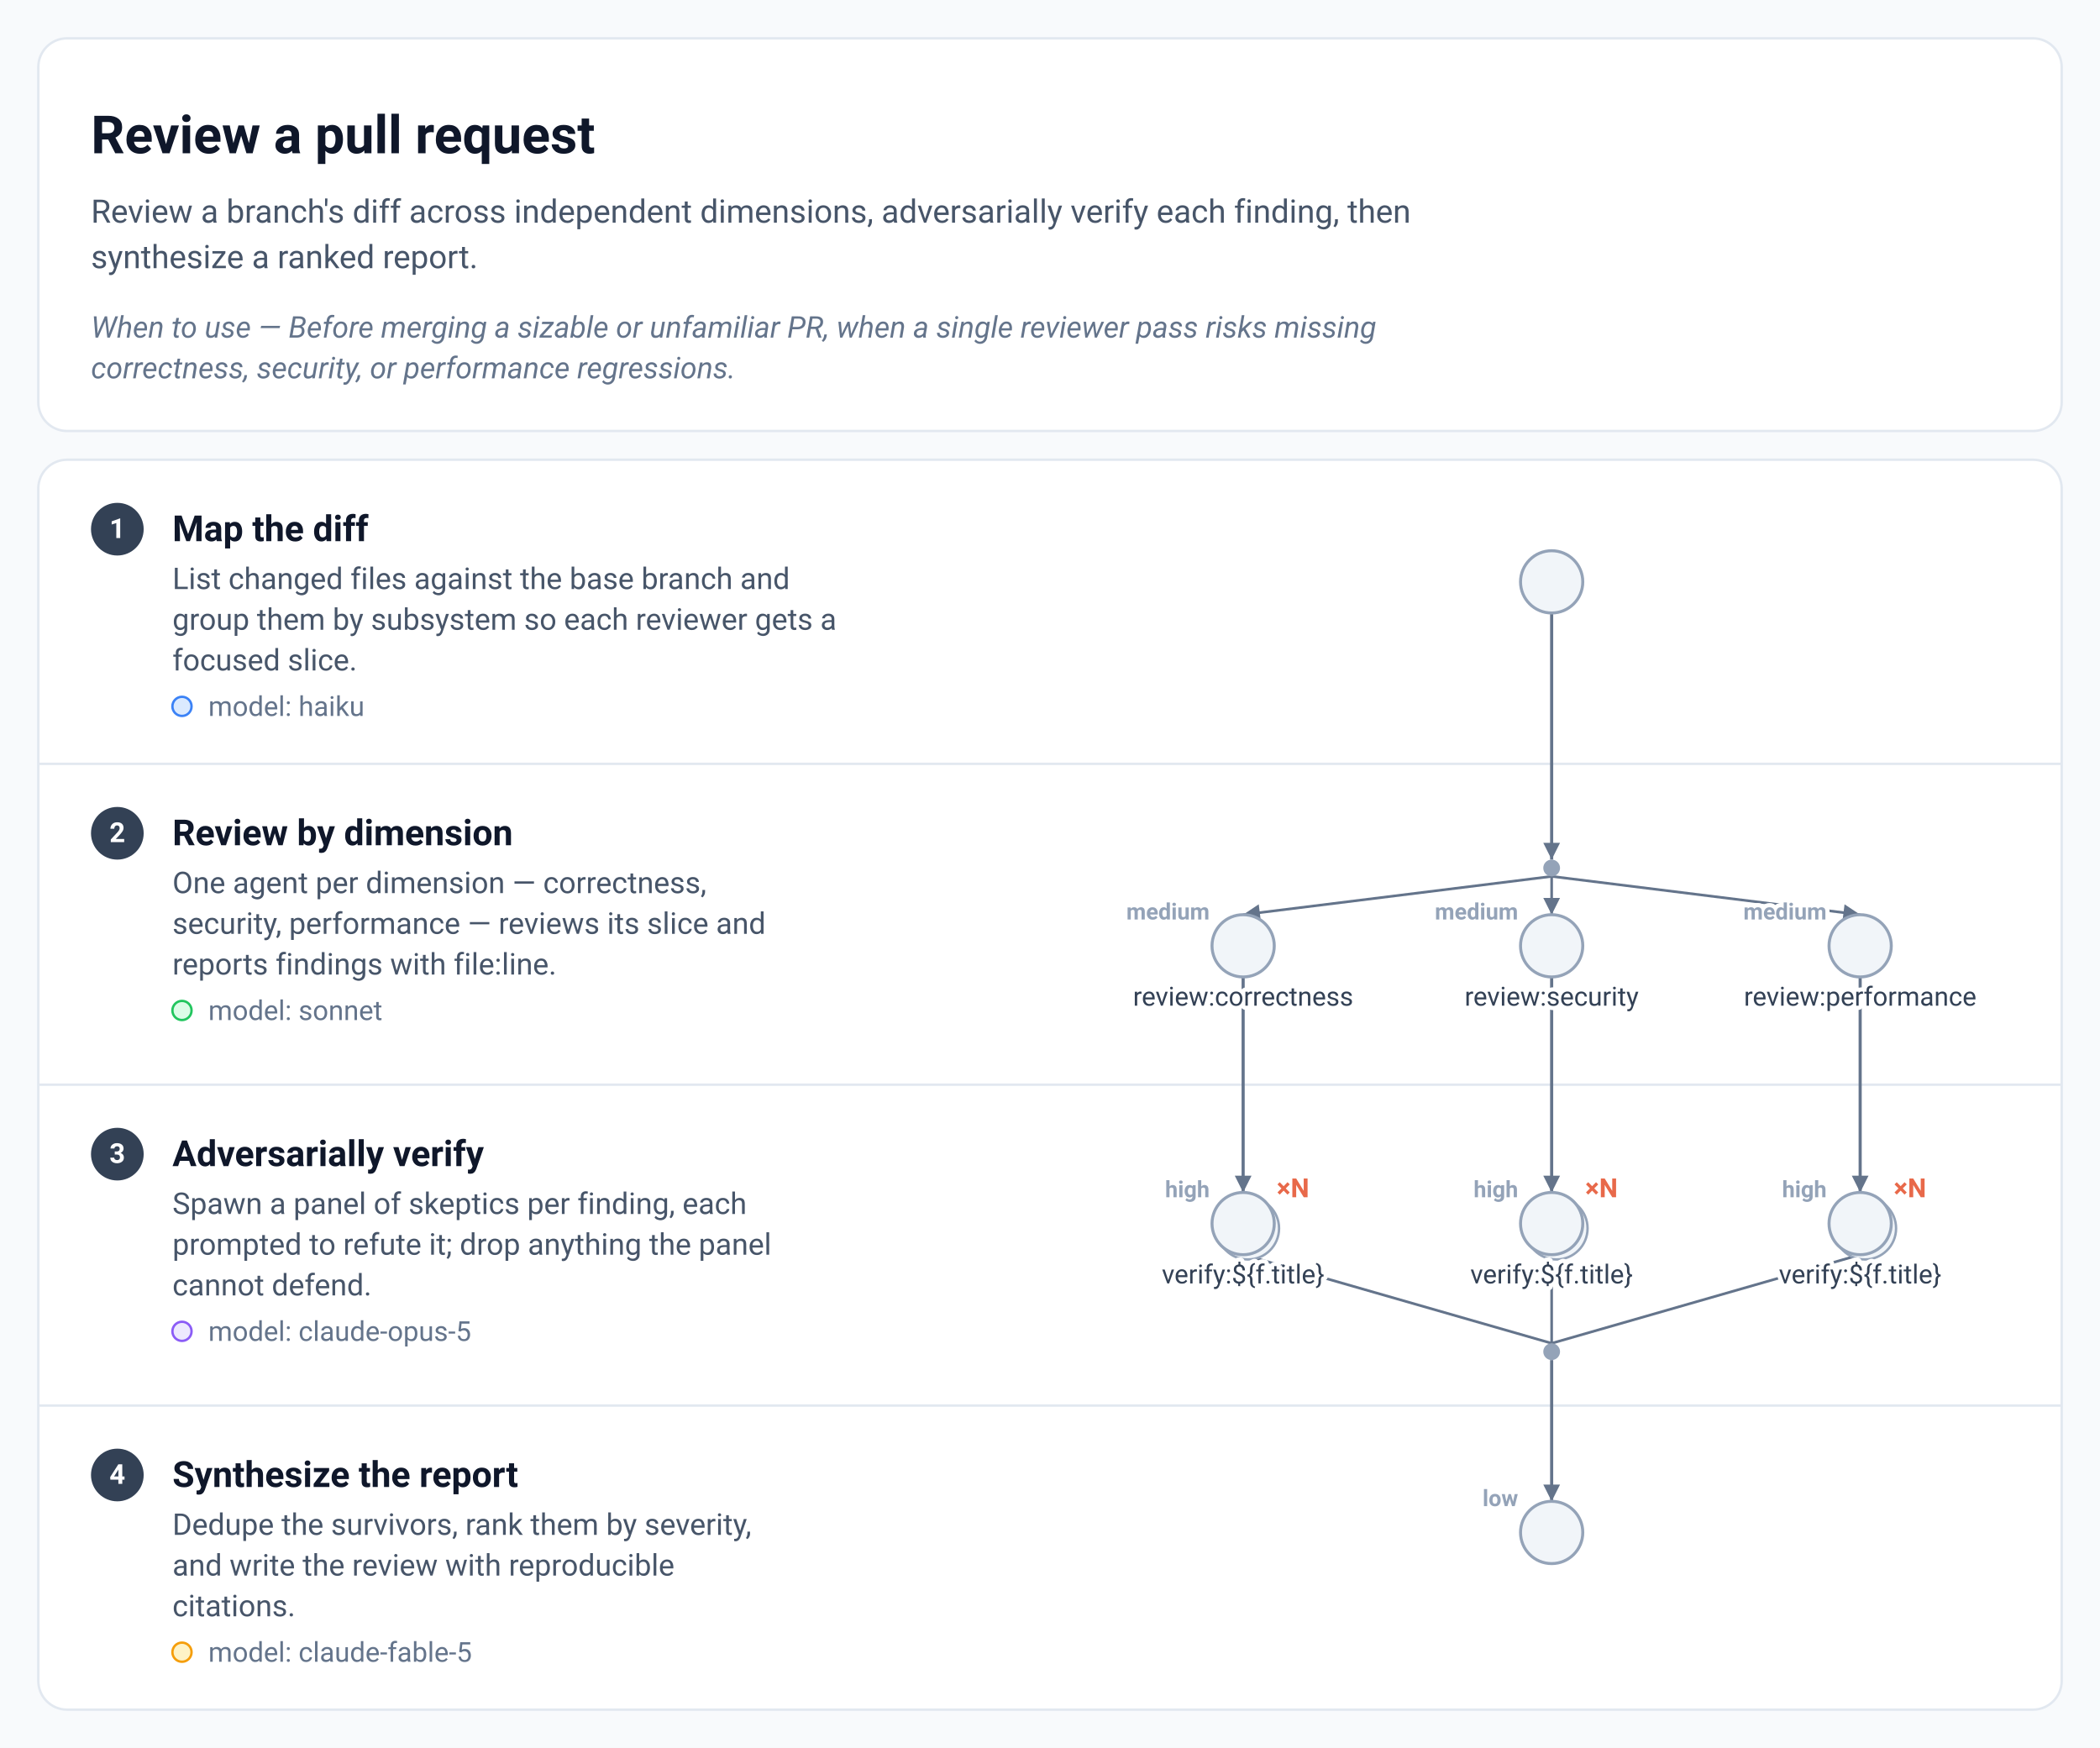
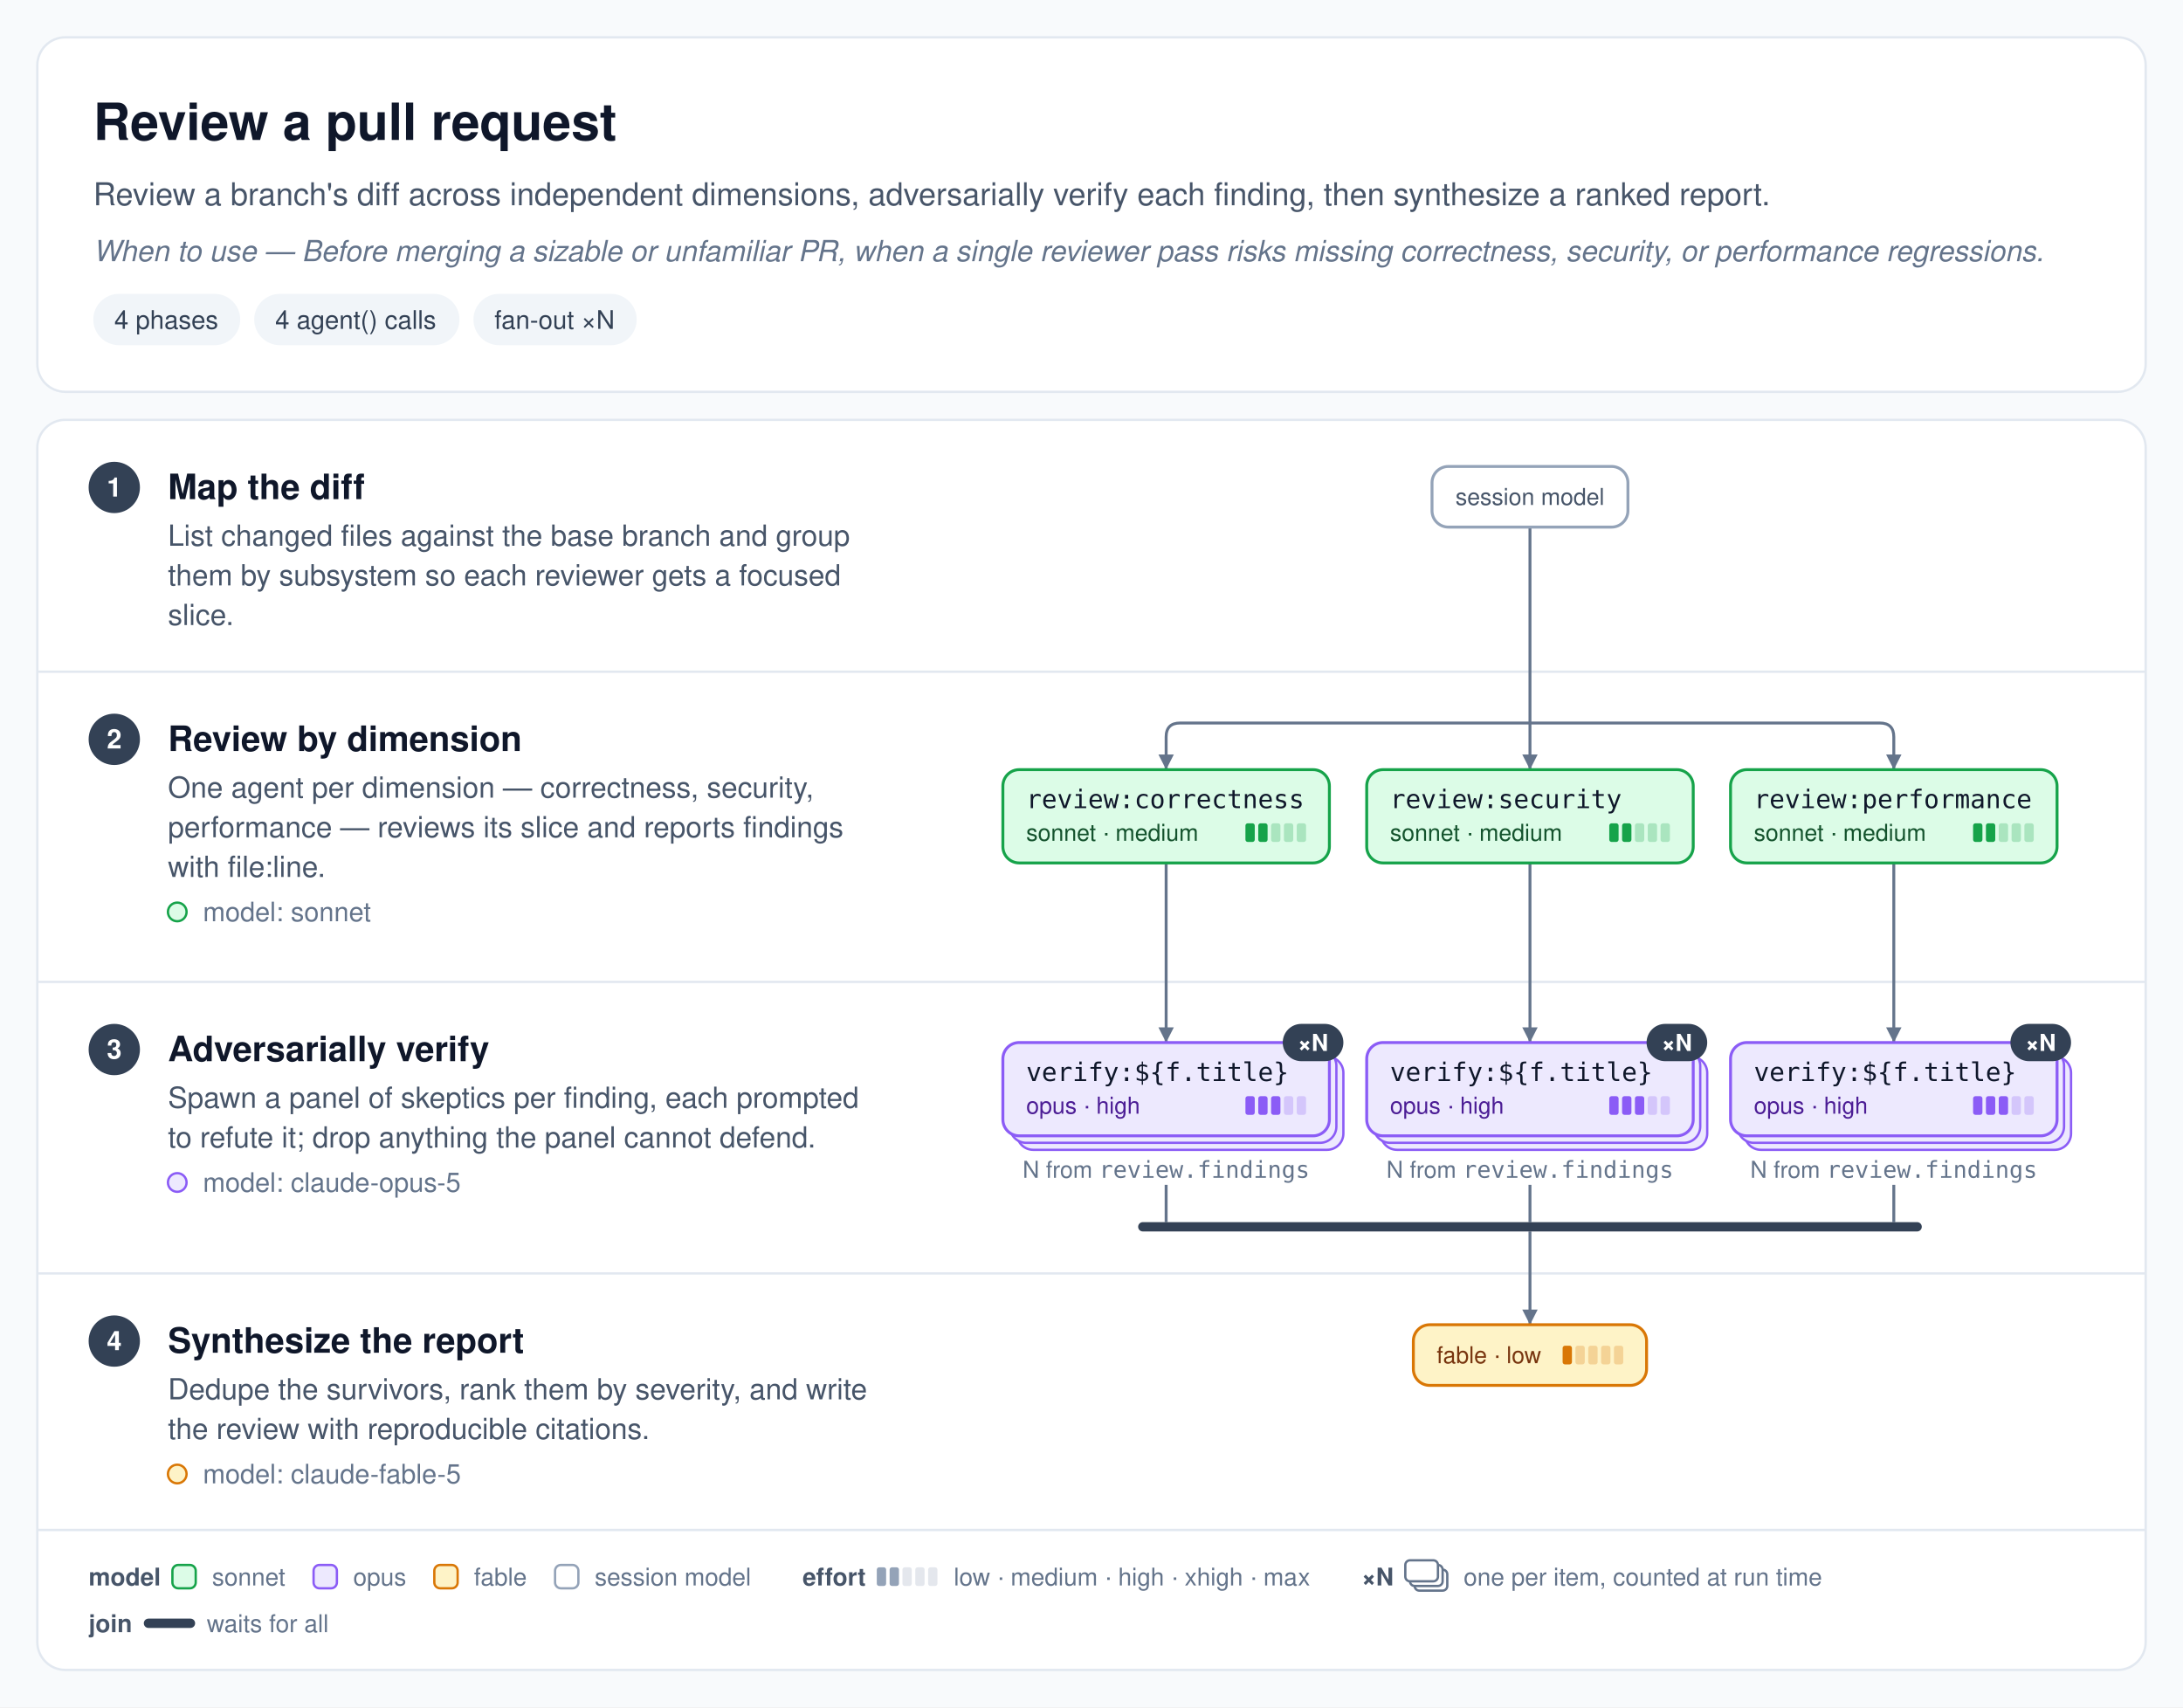
- <svg xmlns="http://www.w3.org/2000/svg" width="877" height="730" viewBox="0 0 877 730" font-family="-apple-system, BlinkMacSystemFont, 'Segoe UI', Roboto, Helvetica, Arial, sans-serif">
-   <rect width="877" height="730" fill="#f8fafc" />
+ <svg xmlns="http://www.w3.org/2000/svg" width="936" height="732" viewBox="0 0 936 732" role="img" font-family="Helvetica, Arial, 'Liberation Sans', sans-serif">
+   <rect width="936" height="732" fill="#f8fafc" />
  <g transform="translate(0 16)">
    <g class="header-card">
-       <rect x="16" y="0" width="845" height="164" rx="12" fill="#ffffff" stroke="#e2e8f0" stroke-width="1" />
-       <text x="38" y="48" font-size="22" fill="#0f172a" font-weight="700">Review a pull request</text>
-       <text x="38" y="77" font-size="13.5" fill="#475569">Review a branch's diff across independent dimensions, adversarially verify each finding, then</text>
-       <text x="38" y="96" font-size="13.5" fill="#475569">synthesize a ranked report.</text>
-       <text x="38" y="125" font-size="12.5" fill="#64748b" font-style="italic">When to use — Before merging a sizable or unfamiliar PR, when a single reviewer pass risks missing</text>
-       <text x="38" y="142" font-size="12.5" fill="#64748b" font-style="italic">correctness, security, or performance regressions.</text>
+       <rect x="16" y="0" width="904" height="152" rx="12" fill="#ffffff" stroke="#e2e8f0" stroke-width="1" />
+       <text x="40" y="44" font-size="22" fill="#0f172a" font-weight="700">Review a pull request</text>
+       <text x="40" y="72" font-size="13.5" fill="#475569">Review a branch's diff across independent dimensions, adversarially verify each finding, then synthesize a ranked report.</text>
+       <text x="40" y="96" font-size="12.5" fill="#64748b" font-style="italic">When to use — Before merging a sizable or unfamiliar PR, when a single reviewer pass risks missing correctness, security, or performance regressions.</text>
+       <rect x="40" y="110" width="63" height="22" rx="11" fill="#f1f5f9" />
+       <text x="49" y="125" font-size="11" fill="#334155">4 phases</text>
+       <rect x="109" y="110" width="88" height="22" rx="11" fill="#f1f5f9" />
+       <text x="118" y="125" font-size="11" fill="#334155">4 agent() calls</text>
+       <rect x="203" y="110" width="70" height="22" rx="11" fill="#f1f5f9" />
+       <text x="212" y="125" font-size="11" fill="#334155">fan-out ×N</text>
    </g>
  </g>
-   <g transform="translate(0 192)">
-     <rect x="16" y="0" width="845" height="522" rx="12" fill="#ffffff" stroke="#e2e8f0" stroke-width="1" />
+   <g transform="translate(0 180)">
+     <rect x="16" y="0" width="904" height="536" rx="12" fill="#ffffff" stroke="#e2e8f0" stroke-width="1" />
    <g class="swimlane" />
    <g class="swimlane">
-       <line x1="16" y1="127" x2="861" y2="127" stroke="#e2e8f0" stroke-width="1" />
+       <line x1="16" y1="108" x2="920" y2="108" stroke="#e2e8f0" stroke-width="1" />
    </g>
    <g class="swimlane">
-       <line x1="16" y1="261" x2="861" y2="261" stroke="#e2e8f0" stroke-width="1" />
+       <line x1="16" y1="241" x2="920" y2="241" stroke="#e2e8f0" stroke-width="1" />
    </g>
    <g class="swimlane">
-       <line x1="16" y1="395" x2="861" y2="395" stroke="#e2e8f0" stroke-width="1" />
+       <line x1="16" y1="366" x2="920" y2="366" stroke="#e2e8f0" stroke-width="1" />
    </g>
    <g transform="translate(0 0)">
      <g class="lane-label">
        <circle cx="49" cy="29" r="11" fill="#334155" />
-         <text x="49" y="32.7" font-size="11.5" fill="#ffffff" font-weight="700" text-anchor="middle">1</text>
+         <text x="49" y="32.9" font-size="11.5" fill="#ffffff" font-weight="700" text-anchor="middle">1</text>
        <text x="72" y="34" font-size="15" fill="#0f172a" font-weight="700">Map the diff</text>
-         <text x="72" y="54" font-size="12.5" fill="#475569">List changed files against the base branch and</text>
-         <text x="72" y="71" font-size="12.5" fill="#475569">group them by subsystem so each reviewer gets a</text>
-         <text x="72" y="88" font-size="12.5" fill="#475569">focused slice.</text>
-         <circle cx="76" cy="103" r="4" fill="#dbeafe" stroke="#3b82f6" stroke-width="1" />
-         <text x="87" y="107" font-size="11.5" fill="#64748b">model: haiku</text>
-       </g>
-     </g>
-     <g transform="translate(0 127)">
-       <g class="lane-label">
-         <circle cx="49" cy="29" r="11" fill="#334155" />
-         <text x="49" y="32.7" font-size="11.5" fill="#ffffff" font-weight="700" text-anchor="middle">2</text>
+         <text x="72" y="54" font-size="12.5" fill="#475569">List changed files against the base branch and group</text>
+         <text x="72" y="71" font-size="12.5" fill="#475569">them by subsystem so each reviewer gets a focused</text>
+         <text x="72" y="88" font-size="12.5" fill="#475569">slice.</text>
+       </g>
+     </g>
+     <g transform="translate(0 108)">
+       <g class="lane-label">
+         <circle cx="49" cy="29" r="11" fill="#334155" />
+         <text x="49" y="32.9" font-size="11.5" fill="#ffffff" font-weight="700" text-anchor="middle">2</text>
        <text x="72" y="34" font-size="15" fill="#0f172a" font-weight="700">Review by dimension</text>
-         <text x="72" y="54" font-size="12.5" fill="#475569">One agent per dimension — correctness,</text>
-         <text x="72" y="71" font-size="12.5" fill="#475569">security, performance — reviews its slice and</text>
-         <text x="72" y="88" font-size="12.5" fill="#475569">reports findings with file:line.</text>
-         <circle cx="76" cy="103" r="4" fill="#dcfce7" stroke="#22c55e" stroke-width="1" />
+         <text x="72" y="54" font-size="12.5" fill="#475569">One agent per dimension — correctness, security,</text>
+         <text x="72" y="71" font-size="12.5" fill="#475569">performance — reviews its slice and reports findings</text>
+         <text x="72" y="88" font-size="12.5" fill="#475569">with file:line.</text>
+         <circle cx="76" cy="103" r="4" fill="#dcfce7" stroke="#16a34a" />
        <text x="87" y="107" font-size="11.5" fill="#64748b">model: sonnet</text>
      </g>
    </g>
-     <g transform="translate(0 261)">
-       <g class="lane-label">
-         <circle cx="49" cy="29" r="11" fill="#334155" />
-         <text x="49" y="32.7" font-size="11.5" fill="#ffffff" font-weight="700" text-anchor="middle">3</text>
+     <g transform="translate(0 241)">
+       <g class="lane-label">
+         <circle cx="49" cy="29" r="11" fill="#334155" />
+         <text x="49" y="32.9" font-size="11.5" fill="#ffffff" font-weight="700" text-anchor="middle">3</text>
        <text x="72" y="34" font-size="15" fill="#0f172a" font-weight="700">Adversarially verify</text>
-         <text x="72" y="54" font-size="12.5" fill="#475569">Spawn a panel of skeptics per finding, each</text>
-         <text x="72" y="71" font-size="12.5" fill="#475569">prompted to refute it; drop anything the panel</text>
-         <text x="72" y="88" font-size="12.5" fill="#475569">cannot defend.</text>
-         <circle cx="76" cy="103" r="4" fill="#ede9fe" stroke="#8b5cf6" stroke-width="1" />
-         <text x="87" y="107" font-size="11.5" fill="#64748b">model: claude-opus-5</text>
-       </g>
-     </g>
-     <g transform="translate(0 395)">
-       <g class="lane-label">
-         <circle cx="49" cy="29" r="11" fill="#334155" />
-         <text x="49" y="32.7" font-size="11.5" fill="#ffffff" font-weight="700" text-anchor="middle">4</text>
+         <text x="72" y="54" font-size="12.5" fill="#475569">Spawn a panel of skeptics per finding, each prompted</text>
+         <text x="72" y="71" font-size="12.5" fill="#475569">to refute it; drop anything the panel cannot defend.</text>
+         <circle cx="76" cy="86" r="4" fill="#ede9fe" stroke="#8b5cf6" />
+         <text x="87" y="90" font-size="11.5" fill="#64748b">model: claude-opus-5</text>
+       </g>
+     </g>
+     <g transform="translate(0 366)">
+       <g class="lane-label">
+         <circle cx="49" cy="29" r="11" fill="#334155" />
+         <text x="49" y="32.9" font-size="11.5" fill="#ffffff" font-weight="700" text-anchor="middle">4</text>
        <text x="72" y="34" font-size="15" fill="#0f172a" font-weight="700">Synthesize the report</text>
-         <text x="72" y="54" font-size="12.5" fill="#475569">Dedupe the survivors, rank them by severity,</text>
-         <text x="72" y="71" font-size="12.5" fill="#475569">and write the review with reproducible</text>
-         <text x="72" y="88" font-size="12.5" fill="#475569">citations.</text>
-         <circle cx="76" cy="103" r="4" fill="#fef3c7" stroke="#f59e0b" stroke-width="1" />
-         <text x="87" y="107" font-size="11.5" fill="#64748b">model: claude-fable-5</text>
-       </g>
-     </g>
-     <g class="topology" transform="translate(344 0)">
-       <g class="edge">
-         <path d="M 175.16 216 L 175.16 306" fill="none" stroke="#64748b" stroke-width="1.3" />
-         <polygon points="175.16,306 171.66,299 178.66,299" fill="#64748b" />
-       </g>
-       <g class="edge">
-         <path d="M 304 174 L 175.16 190" fill="none" stroke="#64748b" stroke-width="1.1" />
-         <polygon points="175.16,190 181.68,185.66 182.54,192.61" fill="#64748b" />
-       </g>
-       <g class="edge">
-         <path d="M 304 216 L 304 306" fill="none" stroke="#64748b" stroke-width="1.3" />
-         <polygon points="304,306 300.5,299 307.5,299" fill="#64748b" />
-       </g>
-       <g class="edge">
-         <path d="M 304 174 L 304 190" fill="none" stroke="#64748b" stroke-width="1.1" />
-         <polygon points="304,190 300.5,183 307.5,183" fill="#64748b" />
-       </g>
-       <g class="edge">
-         <path d="M 432.84 216 L 432.84 306" fill="none" stroke="#64748b" stroke-width="1.3" />
-         <polygon points="432.84,306 429.34,299 436.34,299" fill="#64748b" />
-       </g>
-       <g class="edge">
-         <path d="M 304 174 L 432.84 190" fill="none" stroke="#64748b" stroke-width="1.1" />
-         <polygon points="432.84,190 425.46,192.61 426.32,185.66" fill="#64748b" />
-       </g>
-       <g class="edge">
-         <path d="M 175.16 332 L 304 369" fill="none" stroke="#64748b" stroke-width="1.1" />
-       </g>
-       <g class="edge">
-         <path d="M 304 332 L 304 369" fill="none" stroke="#64748b" stroke-width="1.1" />
-       </g>
-       <g class="edge">
-         <path d="M 432.84 332 L 304 369" fill="none" stroke="#64748b" stroke-width="1.1" />
-       </g>
-       <g class="edge">
-         <path d="M 304 64 L 304 167" fill="none" stroke="#64748b" stroke-width="1.3" />
-         <polygon points="304,167 300.5,160 307.5,160" fill="#64748b" />
-       </g>
-       <g class="edge">
-         <path d="M 304 376 L 304 435" fill="none" stroke="#64748b" stroke-width="1.3" />
-         <polygon points="304,435 300.5,428 307.5,428" fill="#64748b" />
-       </g>
-       <g class="agent-node">
-         <circle cx="304" cy="51" r="13" fill="#f1f5f9" stroke="#94a3b8" stroke-width="1.25" />
-       </g>
-       <circle class="hub" cx="304" cy="170.5" r="3.5" fill="#94a3b8" />
-       <g class="agent-node">
-         <circle cx="175.16" cy="203" r="13" fill="#f1f5f9" stroke="#94a3b8" stroke-width="1.25" />
-         <text x="175.16" y="228" font-size="11" fill="#334155" text-anchor="middle" stroke="#ffffff" stroke-width="3.5" stroke-linejoin="round" paint-order="stroke fill">review:correctness</text>
-         <g>
-           <text x="161.16" y="192" font-size="9.5" fill="#94a3b8" font-weight="600" text-anchor="end" stroke="#ffffff" stroke-width="3.5" stroke-linejoin="round" paint-order="stroke fill">medium</text>
-         </g>
-       </g>
-       <g class="agent-node">
-         <circle cx="177.16" cy="321" r="13" fill="#f1f5f9" stroke="#94a3b8" stroke-width="1" />
-         <circle cx="175.16" cy="319" r="13" fill="#f1f5f9" stroke="#94a3b8" stroke-width="1.25" />
-         <text x="175.16" y="344" font-size="11" fill="#334155" text-anchor="middle" stroke="#ffffff" stroke-width="3.5" stroke-linejoin="round" paint-order="stroke fill">verify:${f.title}</text>
-         <text x="189.16" y="308" font-size="11" font-weight="700" fill="#e8694a">×N</text>
-         <g>
-           <text x="161.16" y="308" font-size="9.5" fill="#94a3b8" font-weight="600" text-anchor="end" stroke="#ffffff" stroke-width="3.5" stroke-linejoin="round" paint-order="stroke fill">high</text>
-         </g>
-       </g>
-       <g class="agent-node">
-         <circle cx="304" cy="203" r="13" fill="#f1f5f9" stroke="#94a3b8" stroke-width="1.25" />
-         <text x="304" y="228" font-size="11" fill="#334155" text-anchor="middle" stroke="#ffffff" stroke-width="3.5" stroke-linejoin="round" paint-order="stroke fill">review:security</text>
-         <g>
-           <text x="290" y="192" font-size="9.5" fill="#94a3b8" font-weight="600" text-anchor="end" stroke="#ffffff" stroke-width="3.5" stroke-linejoin="round" paint-order="stroke fill">medium</text>
-         </g>
-       </g>
-       <g class="agent-node">
-         <circle cx="306" cy="321" r="13" fill="#f1f5f9" stroke="#94a3b8" stroke-width="1" />
-         <circle cx="304" cy="319" r="13" fill="#f1f5f9" stroke="#94a3b8" stroke-width="1.25" />
-         <text x="304" y="344" font-size="11" fill="#334155" text-anchor="middle" stroke="#ffffff" stroke-width="3.5" stroke-linejoin="round" paint-order="stroke fill">verify:${f.title}</text>
-         <text x="318" y="308" font-size="11" font-weight="700" fill="#e8694a">×N</text>
-         <g>
-           <text x="290" y="308" font-size="9.5" fill="#94a3b8" font-weight="600" text-anchor="end" stroke="#ffffff" stroke-width="3.5" stroke-linejoin="round" paint-order="stroke fill">high</text>
-         </g>
-       </g>
-       <g class="agent-node">
-         <circle cx="432.84" cy="203" r="13" fill="#f1f5f9" stroke="#94a3b8" stroke-width="1.25" />
-         <text x="432.84" y="228" font-size="11" fill="#334155" text-anchor="middle" stroke="#ffffff" stroke-width="3.5" stroke-linejoin="round" paint-order="stroke fill">review:performance</text>
-         <g>
-           <text x="418.84" y="192" font-size="9.5" fill="#94a3b8" font-weight="600" text-anchor="end" stroke="#ffffff" stroke-width="3.5" stroke-linejoin="round" paint-order="stroke fill">medium</text>
-         </g>
-       </g>
-       <g class="agent-node">
-         <circle cx="434.84" cy="321" r="13" fill="#f1f5f9" stroke="#94a3b8" stroke-width="1" />
-         <circle cx="432.84" cy="319" r="13" fill="#f1f5f9" stroke="#94a3b8" stroke-width="1.25" />
-         <text x="432.84" y="344" font-size="11" fill="#334155" text-anchor="middle" stroke="#ffffff" stroke-width="3.5" stroke-linejoin="round" paint-order="stroke fill">verify:${f.title}</text>
-         <text x="446.84" y="308" font-size="11" font-weight="700" fill="#e8694a">×N</text>
-         <g>
-           <text x="418.84" y="308" font-size="9.5" fill="#94a3b8" font-weight="600" text-anchor="end" stroke="#ffffff" stroke-width="3.5" stroke-linejoin="round" paint-order="stroke fill">high</text>
-         </g>
-       </g>
-       <circle class="hub" cx="304" cy="372.5" r="3.5" fill="#94a3b8" />
-       <g class="agent-node">
-         <circle cx="304" cy="448" r="13" fill="#f1f5f9" stroke="#94a3b8" stroke-width="1.25" />
-         <g>
-           <text x="290" y="437" font-size="9.5" fill="#94a3b8" font-weight="600" text-anchor="end" stroke="#ffffff" stroke-width="3.5" stroke-linejoin="round" paint-order="stroke fill">low</text>
-         </g>
-       </g>
+         <text x="72" y="54" font-size="12.5" fill="#475569">Dedupe the survivors, rank them by severity, and write</text>
+         <text x="72" y="71" font-size="12.5" fill="#475569">the review with reproducible citations.</text>
+         <circle cx="76" cy="86" r="4" fill="#fef3c7" stroke="#d97706" />
+         <text x="87" y="90" font-size="11.5" fill="#64748b">model: claude-fable-5</text>
+       </g>
+     </g>
+     <g class="topology" transform="translate(352 0)">
+       <g class="edge">
+         <path d="M 148 190 L 148 267" fill="none" stroke="#64748b" stroke-width="1.25" stroke-linejoin="round" />
+         <polygon points="148,267 144.7,260.5 151.3,260.5" fill="#64748b" />
+       </g>
+       <g class="edge">
+         <path d="M 304 130 L 154 130 Q 148 130 148 136 L 148 150" fill="none" stroke="#64748b" stroke-width="1.25" stroke-linejoin="round" />
+         <polygon points="148,150 144.7,143.5 151.3,143.5" fill="#64748b" />
+       </g>
+       <g class="edge">
+         <path d="M 304 190 L 304 267" fill="none" stroke="#64748b" stroke-width="1.25" stroke-linejoin="round" />
+         <polygon points="304,267 300.7,260.5 307.3,260.5" fill="#64748b" />
+       </g>
+       <g class="edge">
+         <path d="M 304 130 L 304 150" fill="none" stroke="#64748b" stroke-width="1.25" stroke-linejoin="round" />
+         <polygon points="304,150 300.7,143.5 307.3,143.5" fill="#64748b" />
+       </g>
+       <g class="edge">
+         <path d="M 460 190 L 460 267" fill="none" stroke="#64748b" stroke-width="1.25" stroke-linejoin="round" />
+         <polygon points="460,267 456.7,260.5 463.3,260.5" fill="#64748b" />
+       </g>
+       <g class="edge">
+         <path d="M 304 130 L 454 130 Q 460 130 460 136 L 460 150" fill="none" stroke="#64748b" stroke-width="1.25" stroke-linejoin="round" />
+         <polygon points="460,150 456.7,143.5 463.3,143.5" fill="#64748b" />
+       </g>
+       <g class="edge">
+         <path d="M 148 328 L 148 344" fill="none" stroke="#64748b" stroke-width="1.25" stroke-linejoin="round" />
+       </g>
+       <g class="edge">
+         <path d="M 304 328 L 304 344" fill="none" stroke="#64748b" stroke-width="1.25" stroke-linejoin="round" />
+       </g>
+       <g class="edge">
+         <path d="M 460 328 L 460 344" fill="none" stroke="#64748b" stroke-width="1.25" stroke-linejoin="round" />
+       </g>
+       <g class="edge">
+         <path d="M 304 46 L 304 130" fill="none" stroke="#64748b" stroke-width="1.25" stroke-linejoin="round" />
+       </g>
+       <g class="edge">
+         <path d="M 304 348 L 304 388" fill="none" stroke="#64748b" stroke-width="1.25" stroke-linejoin="round" />
+         <polygon points="304,388 300.7,381.5 307.3,381.5" fill="#64748b" />
+       </g>
+       <g class="agent-node">
+         <rect x="262" y="20" width="84" height="26" rx="7" fill="#ffffff" stroke="#94a3b8" stroke-width="1.25" />
+         <text x="304" y="36.5" font-size="10" fill="#475569" text-anchor="middle">session model</text>
+       </g>
+       <g class="agent-node">
+         <rect x="78" y="150" width="140" height="40" rx="7" fill="#dcfce7" stroke="#16a34a" stroke-width="1.25" />
+         <text x="88" y="166.5" font-size="11" fill="#0f172a" font-family="Menlo, Consolas, 'DejaVu Sans Mono', 'Liberation Mono', monospace">review:correctness</text>
+         <text x="88" y="180.5" font-size="10" fill="#14532d">sonnet · medium</text>
+         <rect x="182" y="173" width="4" height="8" rx="1" fill="#16a34a" />
+         <rect x="187.5" y="173" width="4" height="8" rx="1" fill="#16a34a" />
+         <rect x="193" y="173" width="4" height="8" rx="1" fill="#16a34a" fill-opacity="0.25" />
+         <rect x="198.5" y="173" width="4" height="8" rx="1" fill="#16a34a" fill-opacity="0.25" />
+         <rect x="204" y="173" width="4" height="8" rx="1" fill="#16a34a" fill-opacity="0.25" />
+       </g>
+       <g class="agent-node">
+         <rect x="84" y="273" width="140" height="40" rx="7" fill="#ede9fe" stroke="#8b5cf6" stroke-width="1" />
+         <rect x="81" y="270" width="140" height="40" rx="7" fill="#ede9fe" stroke="#8b5cf6" stroke-width="1" />
+         <rect x="78" y="267" width="140" height="40" rx="7" fill="#ede9fe" stroke="#8b5cf6" stroke-width="1.25" />
+         <text x="88" y="283.5" font-size="11" fill="#0f172a" font-family="Menlo, Consolas, 'DejaVu Sans Mono', 'Liberation Mono', monospace">verify:${f.title}</text>
+         <text x="88" y="297.5" font-size="10" fill="#4c1d95">opus · high</text>
+         <rect x="182" y="290" width="4" height="8" rx="1" fill="#8b5cf6" />
+         <rect x="187.5" y="290" width="4" height="8" rx="1" fill="#8b5cf6" />
+         <rect x="193" y="290" width="4" height="8" rx="1" fill="#8b5cf6" />
+         <rect x="198.5" y="290" width="4" height="8" rx="1" fill="#8b5cf6" fill-opacity="0.25" />
+         <rect x="204" y="290" width="4" height="8" rx="1" fill="#8b5cf6" fill-opacity="0.25" />
+         <rect x="198" y="259" width="26" height="16" rx="8" fill="#334155" />
+         <text x="211" y="270.6" font-size="10" fill="#ffffff" font-weight="700" text-anchor="middle">×N</text>
+         <text x="86.45" y="325" font-size="10" fill="#64748b">N from </text>
+         <text x="119.23" y="325" font-size="10" fill="#64748b" font-family="Menlo, Consolas, 'DejaVu Sans Mono', 'Liberation Mono', monospace">review.findings</text>
+       </g>
+       <g class="agent-node">
+         <rect x="234" y="150" width="140" height="40" rx="7" fill="#dcfce7" stroke="#16a34a" stroke-width="1.25" />
+         <text x="244" y="166.5" font-size="11" fill="#0f172a" font-family="Menlo, Consolas, 'DejaVu Sans Mono', 'Liberation Mono', monospace">review:security</text>
+         <text x="244" y="180.5" font-size="10" fill="#14532d">sonnet · medium</text>
+         <rect x="338" y="173" width="4" height="8" rx="1" fill="#16a34a" />
+         <rect x="343.5" y="173" width="4" height="8" rx="1" fill="#16a34a" />
+         <rect x="349" y="173" width="4" height="8" rx="1" fill="#16a34a" fill-opacity="0.25" />
+         <rect x="354.5" y="173" width="4" height="8" rx="1" fill="#16a34a" fill-opacity="0.25" />
+         <rect x="360" y="173" width="4" height="8" rx="1" fill="#16a34a" fill-opacity="0.25" />
+       </g>
+       <g class="agent-node">
+         <rect x="240" y="273" width="140" height="40" rx="7" fill="#ede9fe" stroke="#8b5cf6" stroke-width="1" />
+         <rect x="237" y="270" width="140" height="40" rx="7" fill="#ede9fe" stroke="#8b5cf6" stroke-width="1" />
+         <rect x="234" y="267" width="140" height="40" rx="7" fill="#ede9fe" stroke="#8b5cf6" stroke-width="1.25" />
+         <text x="244" y="283.5" font-size="11" fill="#0f172a" font-family="Menlo, Consolas, 'DejaVu Sans Mono', 'Liberation Mono', monospace">verify:${f.title}</text>
+         <text x="244" y="297.5" font-size="10" fill="#4c1d95">opus · high</text>
+         <rect x="338" y="290" width="4" height="8" rx="1" fill="#8b5cf6" />
+         <rect x="343.5" y="290" width="4" height="8" rx="1" fill="#8b5cf6" />
+         <rect x="349" y="290" width="4" height="8" rx="1" fill="#8b5cf6" />
+         <rect x="354.5" y="290" width="4" height="8" rx="1" fill="#8b5cf6" fill-opacity="0.25" />
+         <rect x="360" y="290" width="4" height="8" rx="1" fill="#8b5cf6" fill-opacity="0.25" />
+         <rect x="354" y="259" width="26" height="16" rx="8" fill="#334155" />
+         <text x="367" y="270.6" font-size="10" fill="#ffffff" font-weight="700" text-anchor="middle">×N</text>
+         <text x="242.45" y="325" font-size="10" fill="#64748b">N from </text>
+         <text x="275.23" y="325" font-size="10" fill="#64748b" font-family="Menlo, Consolas, 'DejaVu Sans Mono', 'Liberation Mono', monospace">review.findings</text>
+       </g>
+       <g class="agent-node">
+         <rect x="390" y="150" width="140" height="40" rx="7" fill="#dcfce7" stroke="#16a34a" stroke-width="1.25" />
+         <text x="400" y="166.5" font-size="11" fill="#0f172a" font-family="Menlo, Consolas, 'DejaVu Sans Mono', 'Liberation Mono', monospace">review:performance</text>
+         <text x="400" y="180.5" font-size="10" fill="#14532d">sonnet · medium</text>
+         <rect x="494" y="173" width="4" height="8" rx="1" fill="#16a34a" />
+         <rect x="499.5" y="173" width="4" height="8" rx="1" fill="#16a34a" />
+         <rect x="505" y="173" width="4" height="8" rx="1" fill="#16a34a" fill-opacity="0.25" />
+         <rect x="510.5" y="173" width="4" height="8" rx="1" fill="#16a34a" fill-opacity="0.25" />
+         <rect x="516" y="173" width="4" height="8" rx="1" fill="#16a34a" fill-opacity="0.25" />
+       </g>
+       <g class="agent-node">
+         <rect x="396" y="273" width="140" height="40" rx="7" fill="#ede9fe" stroke="#8b5cf6" stroke-width="1" />
+         <rect x="393" y="270" width="140" height="40" rx="7" fill="#ede9fe" stroke="#8b5cf6" stroke-width="1" />
+         <rect x="390" y="267" width="140" height="40" rx="7" fill="#ede9fe" stroke="#8b5cf6" stroke-width="1.25" />
+         <text x="400" y="283.5" font-size="11" fill="#0f172a" font-family="Menlo, Consolas, 'DejaVu Sans Mono', 'Liberation Mono', monospace">verify:${f.title}</text>
+         <text x="400" y="297.5" font-size="10" fill="#4c1d95">opus · high</text>
+         <rect x="494" y="290" width="4" height="8" rx="1" fill="#8b5cf6" />
+         <rect x="499.5" y="290" width="4" height="8" rx="1" fill="#8b5cf6" />
+         <rect x="505" y="290" width="4" height="8" rx="1" fill="#8b5cf6" />
+         <rect x="510.5" y="290" width="4" height="8" rx="1" fill="#8b5cf6" fill-opacity="0.25" />
+         <rect x="516" y="290" width="4" height="8" rx="1" fill="#8b5cf6" fill-opacity="0.25" />
+         <rect x="510" y="259" width="26" height="16" rx="8" fill="#334155" />
+         <text x="523" y="270.6" font-size="10" fill="#ffffff" font-weight="700" text-anchor="middle">×N</text>
+         <text x="398.45" y="325" font-size="10" fill="#64748b">N from </text>
+         <text x="431.23" y="325" font-size="10" fill="#64748b" font-family="Menlo, Consolas, 'DejaVu Sans Mono', 'Liberation Mono', monospace">review.findings</text>
+       </g>
+       <rect x="136" y="344" width="336" height="4" rx="2" fill="#334155" class="barrier" />
+       <g class="agent-node">
+         <rect x="254" y="388" width="100" height="26" rx="7" fill="#fef3c7" stroke="#d97706" stroke-width="1.25" />
+         <text x="264" y="404.5" font-size="10" fill="#78350f">fable · low</text>
+         <rect x="318" y="397" width="4" height="8" rx="1" fill="#d97706" />
+         <rect x="323.5" y="397" width="4" height="8" rx="1" fill="#d97706" fill-opacity="0.25" />
+         <rect x="329" y="397" width="4" height="8" rx="1" fill="#d97706" fill-opacity="0.25" />
+         <rect x="334.5" y="397" width="4" height="8" rx="1" fill="#d97706" fill-opacity="0.25" />
+         <rect x="340" y="397" width="4" height="8" rx="1" fill="#d97706" fill-opacity="0.25" />
+       </g>
+     </g>
+     <line x1="16" y1="476" x2="920" y2="476" stroke="#e2e8f0" stroke-width="1" />
+     <g class="legend" transform="translate(0 489)">
+       <text x="38" y="10.8" font-size="10.5" fill="#475569" font-weight="700">model</text>
+       <rect x="73.92" y="2" width="10" height="10" rx="2.5" fill="#dcfce7" stroke="#16a34a" stroke-width="1" />
+       <text x="90.92" y="10.8" font-size="10.5" fill="#64748b">sonnet</text>
+       <rect x="134.45" y="2" width="10" height="10" rx="2.5" fill="#ede9fe" stroke="#8b5cf6" stroke-width="1" />
+       <text x="151.45" y="10.8" font-size="10.5" fill="#64748b">opus</text>
+       <rect x="186.22" y="2" width="10" height="10" rx="2.5" fill="#fef3c7" stroke="#d97706" stroke-width="1" />
+       <text x="203.22" y="10.8" font-size="10.5" fill="#64748b">fable</text>
+       <rect x="237.99" y="2" width="10" height="10" rx="2.5" fill="#ffffff" stroke="#94a3b8" stroke-width="1" />
+       <text x="254.99" y="10.8" font-size="10.5" fill="#64748b">session model</text>
+       <text x="344.11" y="10.8" font-size="10.5" fill="#475569" font-weight="700">effort</text>
+       <rect x="375.94" y="3" width="4" height="8" rx="1" fill="#94a3b8" />
+       <rect x="381.44" y="3" width="4" height="8" rx="1" fill="#94a3b8" />
+       <rect x="386.94" y="3" width="4" height="8" rx="1" fill="#94a3b8" fill-opacity="0.25" />
+       <rect x="392.44" y="3" width="4" height="8" rx="1" fill="#94a3b8" fill-opacity="0.25" />
+       <rect x="397.94" y="3" width="4" height="8" rx="1" fill="#94a3b8" fill-opacity="0.25" />
+       <text x="408.94" y="10.8" font-size="10.5" fill="#64748b">low · medium · high · xhigh · max</text>
+       <text x="583.84" y="10.8" font-size="10.5" fill="#475569" font-weight="700">×N</text>
+       <rect x="606.55" y="4" width="14" height="9" rx="2" fill="#ffffff" stroke="#64748b" stroke-width="1" />
+       <rect x="604.55" y="2" width="14" height="9" rx="2" fill="#ffffff" stroke="#64748b" stroke-width="1" />
+       <rect x="602.55" y="0" width="14" height="9" rx="2" fill="#ffffff" stroke="#64748b" stroke-width="1" />
+       <text x="627.55" y="10.8" font-size="10.5" fill="#64748b">one per item, counted at run time</text>
+       <text x="38" y="30.8" font-size="10.5" fill="#475569" font-weight="700">join</text>
+       <rect x="61.66" y="25" width="22" height="4" rx="2" fill="#334155" />
+       <text x="88.66" y="30.8" font-size="10.5" fill="#64748b">waits for all</text>
    </g>
  </g>
</svg>
